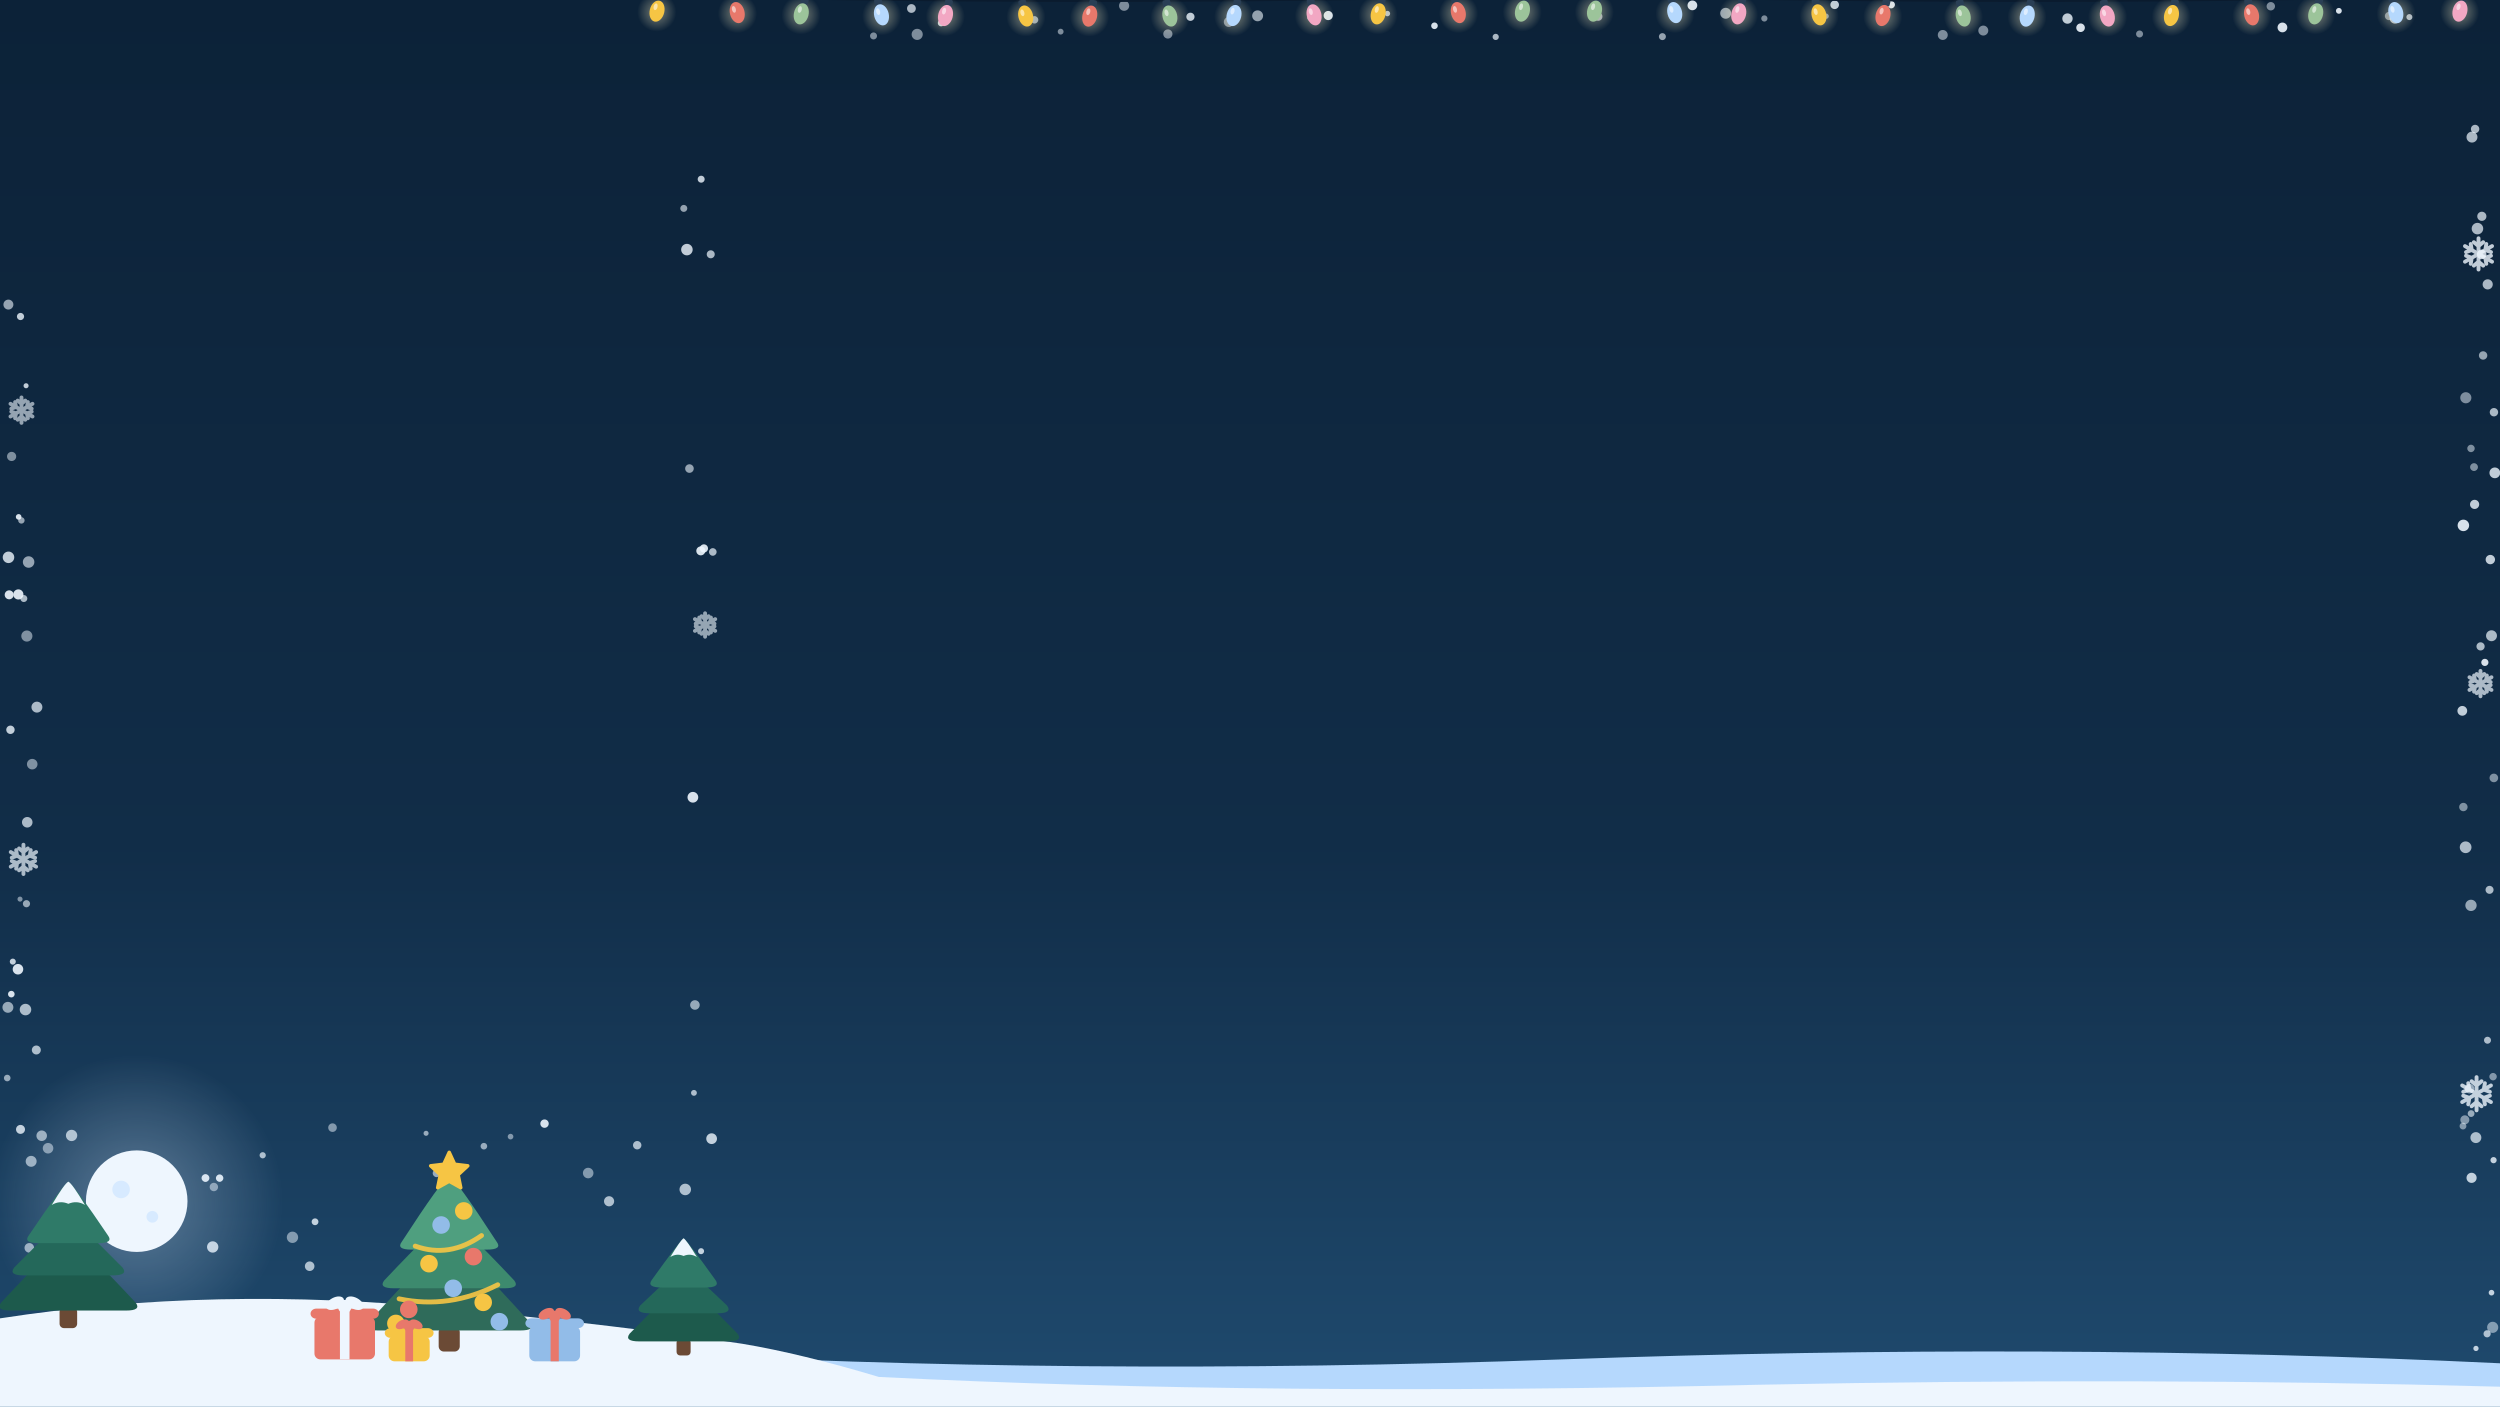
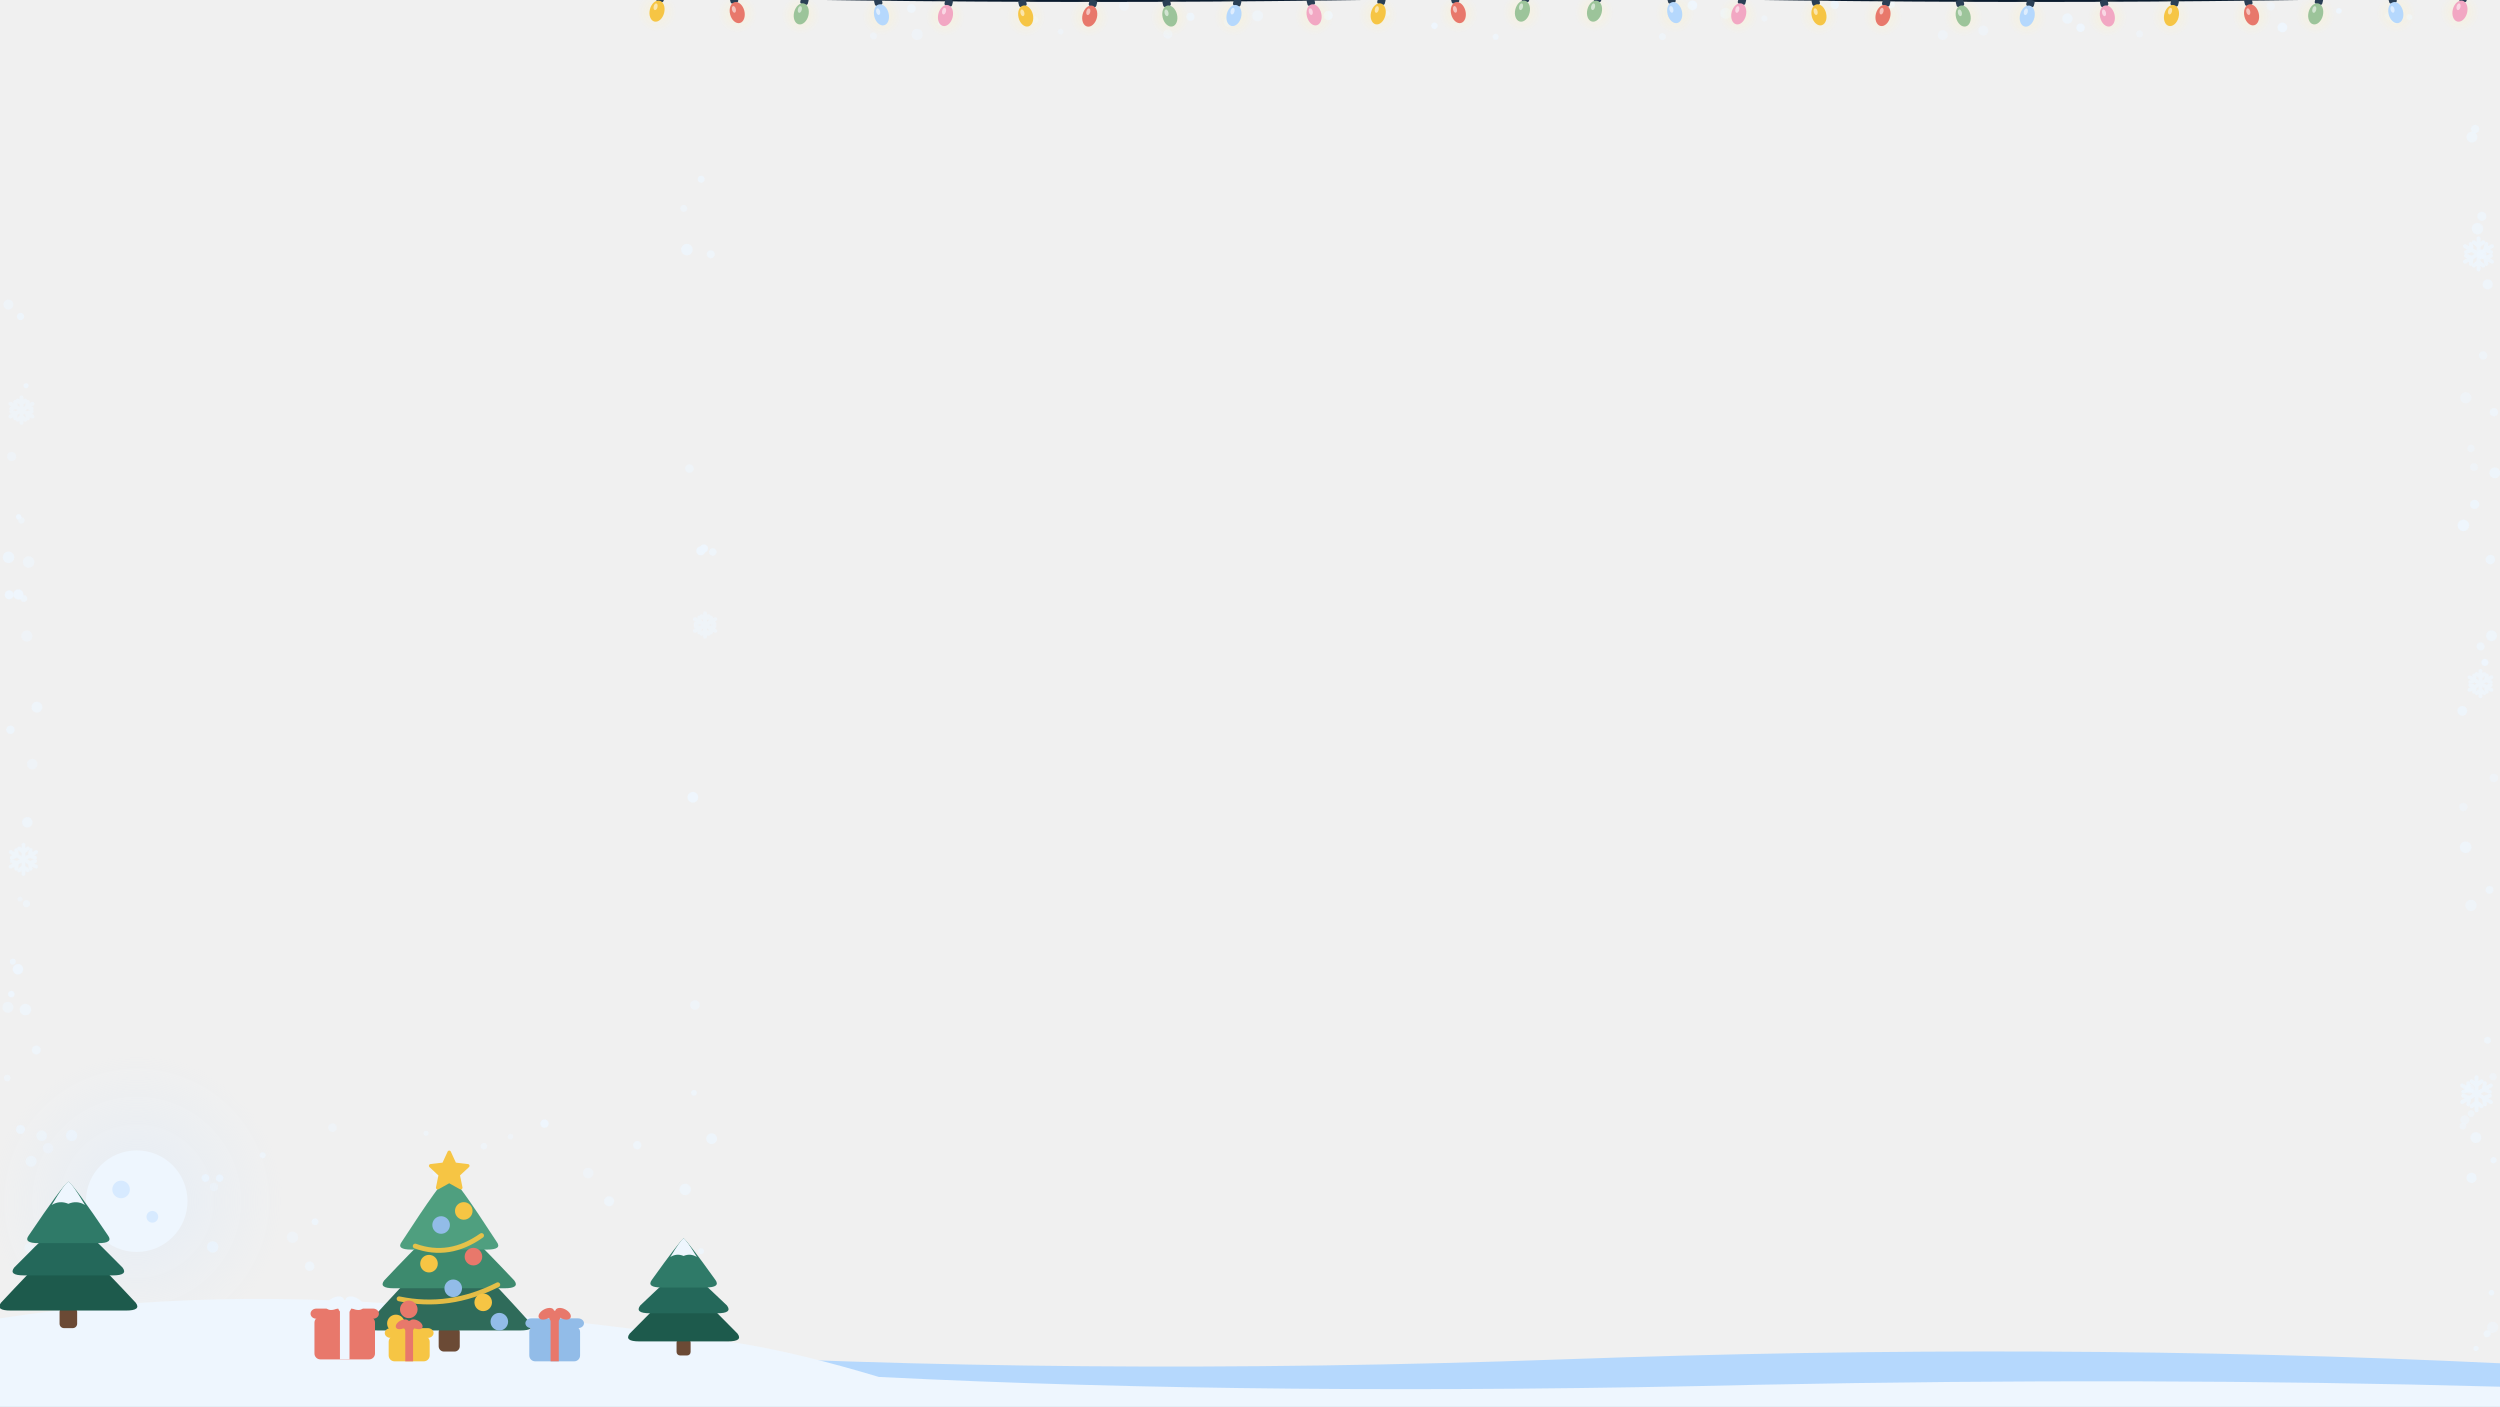
<svg xmlns="http://www.w3.org/2000/svg" width="2560" height="1440" viewBox="0 0 2560 1440">
  <defs>
-     <linearGradient id="sky" x1="0" y1="0" x2="0" y2="1">
-       <stop offset="0" stop-color="#0c2238" />
-       <stop offset="0.6" stop-color="#112d48" />
-       <stop offset="1" stop-color="#1f4a6e" />
-     </linearGradient>
    <radialGradient id="moon-glow" cx="0.5" cy="0.5" r="0.5">
      <stop offset="0" stop-color="#d7eaff" stop-opacity="0.35" />
      <stop offset="1" stop-color="#d7eaff" stop-opacity="0" />
    </radialGradient>
    <radialGradient id="bulb-glow" cx="0.5" cy="0.5" r="0.5">
      <stop offset="0" stop-color="#fff3c4" stop-opacity="0.45" />
      <stop offset="1" stop-color="#fff3c4" stop-opacity="0" />
    </radialGradient>
  </defs>
-   <rect width="2560" height="1440" fill="url(#sky)" />
  <g>
    <circle cx="2553.4" cy="1188" r="3.2" fill="#eef6fe" opacity="0.8" />
    <circle cx="7.4" cy="1103.9" r="3.4" fill="#eef6fe" opacity="0.6" />
    <circle cx="2541.2" cy="260.5" r="4.9" fill="#eef6fe" opacity="0.8" />
    <circle cx="33" cy="782.5" r="5.4" fill="#eef6fe" opacity="0.5" />
    <circle cx="2536.9" cy="234.1" r="5.9" fill="#eef6fe" opacity="0.7" />
    <circle cx="1806.7" cy="18.9" r="3.2" fill="#eef6fe" opacity="0.5" />
    <circle cx="2522.5" cy="826.4" r="4.3" fill="#eef6fe" opacity="0.5" />
    <circle cx="49.2" cy="1175.8" r="5.4" fill="#eef6fe" opacity="0.5" />
    <circle cx="2540.1" cy="661.9" r="4.2" fill="#eef6fe" opacity="0.7" />
    <circle cx="2522.1" cy="1153.1" r="3.5" fill="#eef6fe" opacity="0.5" />
    <circle cx="2549.3" cy="911.2" r="4.1" fill="#eef6fe" opacity="0.7" />
    <circle cx="1870" cy="16.6" r="2.7" fill="#eef6fe" opacity="0.5" />
    <circle cx="1989.4" cy="35.8" r="5.1" fill="#eef6fe" opacity="0.5" />
    <circle cx="2467.2" cy="17.5" r="3.1" fill="#eef6fe" opacity="0.7" />
    <circle cx="24.4" cy="612.9" r="3.6" fill="#eef6fe" opacity="0.7" />
    <circle cx="2544.5" cy="678.3" r="3.7" fill="#eef6fe" opacity="0.9" />
    <circle cx="2117.1" cy="19" r="5.3" fill="#eef6fe" opacity="0.8" />
    <circle cx="26.7" cy="395" r="2.6" fill="#eef6fe" opacity="0.8" />
    <circle cx="2524" cy="1146.7" r="4.6" fill="#eef6fe" opacity="0.5" />
    <circle cx="11.6" cy="1018" r="3.4" fill="#eef6fe" opacity="0.9" />
    <circle cx="8.7" cy="570.7" r="5.9" fill="#eef6fe" opacity="0.8" />
    <circle cx="1420.7" cy="13.9" r="2.8" fill="#eef6fe" opacity="0.7" />
    <circle cx="709.5" cy="816.4" r="5.5" fill="#eef6fe" opacity="0.9" />
    <circle cx="894.5" cy="36.8" r="3.6" fill="#eef6fe" opacity="0.5" />
    <circle cx="711.6" cy="1029.1" r="4.9" fill="#eef6fe" opacity="0.6" />
    <circle cx="2530.4" cy="1140.3" r="3.5" fill="#eef6fe" opacity="0.6" />
    <circle cx="219" cy="1215.5" r="4.3" fill="#eef6fe" opacity="0.5" />
    <circle cx="2546.8" cy="1365.8" r="3.7" fill="#eef6fe" opacity="0.7" />
    <circle cx="1636.6" cy="17" r="4.3" fill="#eef6fe" opacity="0.6" />
    <circle cx="2552.9" cy="1102.5" r="3.8" fill="#eef6fe" opacity="0.5" />
    <circle cx="933.3" cy="8.7" r="4.5" fill="#eef6fe" opacity="0.7" />
    <circle cx="2337.2" cy="28.1" r="5" fill="#eef6fe" opacity="0.9" />
    <circle cx="2552.5" cy="1359.2" r="5.7" fill="#eef6fe" opacity="0.5" />
    <circle cx="728.7" cy="1166" r="5.5" fill="#eef6fe" opacity="0.8" />
    <circle cx="2030.9" cy="31.3" r="5.1" fill="#eef6fe" opacity="0.5" />
    <circle cx="73.3" cy="1162.7" r="5.8" fill="#eef6fe" opacity="0.7" />
    <circle cx="1468.9" cy="26.4" r="3.4" fill="#eef6fe" opacity="0.9" />
    <circle cx="19.1" cy="529.3" r="2.9" fill="#eef6fe" opacity="0.9" />
    <circle cx="2553.7" cy="796.6" r="4.4" fill="#eef6fe" opacity="0.5" />
    <circle cx="9.4" cy="609.1" r="4.6" fill="#eef6fe" opacity="0.9" />
    <circle cx="1086.1" cy="32.4" r="3" fill="#eef6fe" opacity="0.5" />
    <circle cx="2535.4" cy="1380.8" r="2.7" fill="#eef6fe" opacity="0.8" />
    <circle cx="2525" cy="407.3" r="5.7" fill="#eef6fe" opacity="0.5" />
    <circle cx="2521.4" cy="727.9" r="5" fill="#eef6fe" opacity="0.8" />
    <circle cx="2535.3" cy="1164.9" r="5.6" fill="#eef6fe" opacity="0.7" />
    <circle cx="2446.3" cy="16.4" r="4.2" fill="#eef6fe" opacity="0.5" />
    <circle cx="963.7" cy="23.6" r="3.4" fill="#eef6fe" opacity="0.8" />
    <circle cx="1936.6" cy="4.8" r="3.8" fill="#eef6fe" opacity="0.9" />
    <circle cx="2531.3" cy="140.4" r="5.6" fill="#eef6fe" opacity="0.7" />
    <circle cx="1767.1" cy="13.6" r="5.6" fill="#eef6fe" opacity="0.6" />
    <circle cx="1151.1" cy="5.9" r="5.2" fill="#eef6fe" opacity="0.5" />
    <circle cx="2541.4" cy="221.5" r="4.7" fill="#eef6fe" opacity="0.7" />
    <circle cx="694.5" cy="1296.8" r="4.3" fill="#eef6fe" opacity="0.7" />
    <circle cx="2524.8" cy="867.6" r="6" fill="#eef6fe" opacity="0.7" />
    <circle cx="210.4" cy="1206.3" r="4" fill="#eef6fe" opacity="0.9" />
    <circle cx="2547.4" cy="291.2" r="5.2" fill="#eef6fe" opacity="0.7" />
    <circle cx="31.9" cy="1189.2" r="5.6" fill="#eef6fe" opacity="0.6" />
    <circle cx="2551.3" cy="651" r="5.6" fill="#eef6fe" opacity="0.7" />
    <circle cx="939.2" cy="35.2" r="5.7" fill="#eef6fe" opacity="0.5" />
    <circle cx="623.7" cy="1230.1" r="5.2" fill="#eef6fe" opacity="0.7" />
    <circle cx="1287.8" cy="16.2" r="5.6" fill="#eef6fe" opacity="0.6" />
    <circle cx="727.8" cy="260.4" r="4.1" fill="#eef6fe" opacity="0.7" />
    <circle cx="715.5" cy="1373.8" r="5.3" fill="#eef6fe" opacity="0.5" />
    <circle cx="459.6" cy="1290.9" r="3.3" fill="#eef6fe" opacity="0.8" />
    <circle cx="717.6" cy="564.1" r="4.6" fill="#eef6fe" opacity="0.9" />
    <circle cx="27.9" cy="842" r="5.4" fill="#eef6fe" opacity="0.7" />
    <circle cx="701.7" cy="1218" r="5.9" fill="#eef6fe" opacity="0.7" />
    <circle cx="37.8" cy="724.1" r="5.6" fill="#eef6fe" opacity="0.7" />
    <circle cx="37.2" cy="1075.2" r="4.6" fill="#eef6fe" opacity="0.7" />
    <circle cx="21.9" cy="532.9" r="3.3" fill="#eef6fe" opacity="0.6" />
    <circle cx="2452.5" cy="18.6" r="5.6" fill="#eef6fe" opacity="0.7" />
    <circle cx="447.1" cy="1201.4" r="4" fill="#eef6fe" opacity="0.6" />
    <circle cx="2530.3" cy="459.2" r="3.8" fill="#eef6fe" opacity="0.5" />
    <circle cx="602.3" cy="1201.2" r="5.4" fill="#eef6fe" opacity="0.5" />
    <circle cx="26.1" cy="1033.8" r="5.9" fill="#eef6fe" opacity="0.7" />
    <circle cx="522.8" cy="1163.9" r="2.9" fill="#eef6fe" opacity="0.5" />
    <circle cx="720.8" cy="561.6" r="4.2" fill="#eef6fe" opacity="0.9" />
    <circle cx="2550.1" cy="573" r="4.8" fill="#eef6fe" opacity="0.8" />
    <circle cx="2395" cy="11.1" r="3" fill="#eef6fe" opacity="0.9" />
    <circle cx="1531.6" cy="37.8" r="3.2" fill="#eef6fe" opacity="0.7" />
    <circle cx="703.4" cy="255.6" r="5.9" fill="#eef6fe" opacity="0.8" />
    <circle cx="27.5" cy="651.3" r="5.7" fill="#eef6fe" opacity="0.5" />
    <circle cx="2530.3" cy="927.1" r="5.8" fill="#eef6fe" opacity="0.6" />
    <circle cx="1195.9" cy="34.8" r="4.7" fill="#eef6fe" opacity="0.5" />
    <circle cx="718" cy="183.5" r="3.6" fill="#eef6fe" opacity="0.8" />
    <circle cx="299.5" cy="1267" r="5.8" fill="#eef6fe" opacity="0.5" />
    <circle cx="1360.1" cy="15.9" r="4.7" fill="#eef6fe" opacity="0.9" />
    <circle cx="1258.3" cy="22.5" r="5.1" fill="#eef6fe" opacity="0.5" />
    <circle cx="27.1" cy="925.4" r="3.7" fill="#eef6fe" opacity="0.6" />
    <circle cx="18.8" cy="608.7" r="5.2" fill="#eef6fe" opacity="0.9" />
    <circle cx="145.5" cy="1231.2" r="4.4" fill="#eef6fe" opacity="0.7" />
    <circle cx="1341.8" cy="18.2" r="3.2" fill="#eef6fe" opacity="0.7" />
    <circle cx="495.5" cy="1173.7" r="3.4" fill="#eef6fe" opacity="0.6" />
    <circle cx="42.7" cy="1163" r="5.4" fill="#eef6fe" opacity="0.6" />
    <circle cx="1733" cy="5.5" r="5" fill="#eef6fe" opacity="0.9" />
    <circle cx="1702.3" cy="37.5" r="3.6" fill="#eef6fe" opacity="0.6" />
    <circle cx="21" cy="1156.5" r="4.6" fill="#eef6fe" opacity="0.8" />
    <circle cx="29.3" cy="575.5" r="5.9" fill="#eef6fe" opacity="0.6" />
    <circle cx="11.9" cy="467.4" r="4.7" fill="#eef6fe" opacity="0.5" />
    <circle cx="710.6" cy="1119.1" r="3" fill="#eef6fe" opacity="0.7" />
    <circle cx="2528.8" cy="1114.8" r="4.9" fill="#eef6fe" opacity="0.6" />
    <circle cx="20.5" cy="920.7" r="2.6" fill="#eef6fe" opacity="0.5" />
    <circle cx="8.1" cy="1031.5" r="5.6" fill="#eef6fe" opacity="0.6" />
    <circle cx="2325.3" cy="6.4" r="4.3" fill="#eef6fe" opacity="0.5" />
    <circle cx="322.6" cy="1251.1" r="3.5" fill="#eef6fe" opacity="0.8" />
    <circle cx="700.2" cy="213.4" r="3.6" fill="#eef6fe" opacity="0.6" />
    <circle cx="1878.7" cy="4.9" r="4.4" fill="#eef6fe" opacity="0.8" />
    <circle cx="2530.9" cy="1206.1" r="5.2" fill="#eef6fe" opacity="0.8" />
    <circle cx="1219" cy="17.2" r="4.2" fill="#eef6fe" opacity="0.8" />
    <circle cx="436.3" cy="1160.5" r="2.6" fill="#eef6fe" opacity="0.6" />
    <circle cx="74.3" cy="1296.5" r="2.5" fill="#eef6fe" opacity="0.5" />
    <circle cx="2522.5" cy="538" r="5.9" fill="#eef6fe" opacity="0.9" />
    <circle cx="729.9" cy="565.2" r="3.9" fill="#eef6fe" opacity="0.7" />
    <circle cx="2542.7" cy="364" r="4.3" fill="#eef6fe" opacity="0.6" />
    <circle cx="1059.4" cy="20.3" r="3.8" fill="#eef6fe" opacity="0.6" />
    <circle cx="224.9" cy="1206.4" r="3.8" fill="#eef6fe" opacity="0.9" />
    <circle cx="557.6" cy="1150.6" r="4.3" fill="#eef6fe" opacity="0.9" />
    <circle cx="2130.5" cy="28.4" r="4.4" fill="#eef6fe" opacity="0.9" />
    <circle cx="2554.7" cy="484.2" r="5.5" fill="#eef6fe" opacity="0.8" />
    <circle cx="21" cy="324.1" r="3.7" fill="#eef6fe" opacity="0.8" />
    <circle cx="10.7" cy="747.3" r="4.3" fill="#eef6fe" opacity="0.8" />
    <circle cx="652.5" cy="1172.7" r="4.3" fill="#eef6fe" opacity="0.7" />
    <circle cx="2551.3" cy="1323.7" r="2.9" fill="#eef6fe" opacity="0.8" />
    <circle cx="2534.5" cy="132.1" r="4.3" fill="#eef6fe" opacity="0.7" />
    <circle cx="706" cy="479.8" r="4.4" fill="#eef6fe" opacity="0.6" />
    <circle cx="340.5" cy="1154.7" r="4.4" fill="#eef6fe" opacity="0.5" />
    <circle cx="717.9" cy="1281.2" r="3.1" fill="#eef6fe" opacity="0.8" />
    <circle cx="18.4" cy="992.5" r="5.4" fill="#eef6fe" opacity="0.9" />
    <circle cx="13.1" cy="984.7" r="3.1" fill="#eef6fe" opacity="0.8" />
    <circle cx="2534" cy="516.5" r="4.7" fill="#eef6fe" opacity="0.8" />
    <circle cx="30" cy="1277.8" r="4.9" fill="#eef6fe" opacity="0.6" />
    <circle cx="217.8" cy="1276.9" r="5.8" fill="#eef6fe" opacity="0.8" />
    <circle cx="2533.4" cy="478.3" r="4" fill="#eef6fe" opacity="0.5" />
    <circle cx="269" cy="1183" r="3.2" fill="#eef6fe" opacity="0.7" />
    <circle cx="2190.9" cy="34.8" r="3.6" fill="#eef6fe" opacity="0.5" />
    <circle cx="317.1" cy="1296.6" r="4.9" fill="#eef6fe" opacity="0.7" />
    <circle cx="8.6" cy="311.9" r="5.1" fill="#eef6fe" opacity="0.6" />
    <circle cx="2553.8" cy="422.1" r="4.3" fill="#eef6fe" opacity="0.7" />
    <circle cx="157.1" cy="1200" r="3.7" fill="#eef6fe" opacity="0.5" />
    <circle cx="2547.2" cy="1065.2" r="3.6" fill="#eef6fe" opacity="0.7" />
  </g>
  <g>
    <g stroke="#eef6fe" stroke-width="4" stroke-linecap="round" fill="none" opacity="0.8" transform="translate(2538 260)">
      <path d="M0 0 L0 -16 M-4.8 -12 L0 -8 L4.8 -12" transform="rotate(0)" />
      <path d="M0 0 L0 -16 M-4.8 -12 L0 -8 L4.8 -12" transform="rotate(60)" />
      <path d="M0 0 L0 -16 M-4.8 -12 L0 -8 L4.8 -12" transform="rotate(120)" />
      <path d="M0 0 L0 -16 M-4.8 -12 L0 -8 L4.8 -12" transform="rotate(180)" />
      <path d="M0 0 L0 -16 M-4.8 -12 L0 -8 L4.8 -12" transform="rotate(240)" />
      <path d="M0 0 L0 -16 M-4.8 -12 L0 -8 L4.8 -12" transform="rotate(300)" />
    </g>
    <g stroke="#eef6fe" stroke-width="4" stroke-linecap="round" fill="none" opacity="0.7" transform="translate(2540 700)">
      <path d="M0 0 L0 -13 M-3.9 -9.8 L0 -6.5 L3.9 -9.8" transform="rotate(0)" />
      <path d="M0 0 L0 -13 M-3.9 -9.8 L0 -6.5 L3.9 -9.8" transform="rotate(60)" />
      <path d="M0 0 L0 -13 M-3.9 -9.8 L0 -6.5 L3.9 -9.8" transform="rotate(120)" />
      <path d="M0 0 L0 -13 M-3.9 -9.8 L0 -6.5 L3.9 -9.8" transform="rotate(180)" />
      <path d="M0 0 L0 -13 M-3.9 -9.8 L0 -6.5 L3.9 -9.8" transform="rotate(240)" />
      <path d="M0 0 L0 -13 M-3.9 -9.8 L0 -6.5 L3.9 -9.8" transform="rotate(300)" />
    </g>
    <g stroke="#eef6fe" stroke-width="4" stroke-linecap="round" fill="none" opacity="0.8" transform="translate(2536 1120)">
      <path d="M0 0 L0 -17 M-5.1 -12.8 L0 -8.5 L5.1 -12.8" transform="rotate(0)" />
      <path d="M0 0 L0 -17 M-5.1 -12.8 L0 -8.5 L5.1 -12.8" transform="rotate(60)" />
      <path d="M0 0 L0 -17 M-5.1 -12.8 L0 -8.5 L5.1 -12.8" transform="rotate(120)" />
      <path d="M0 0 L0 -17 M-5.1 -12.8 L0 -8.5 L5.1 -12.8" transform="rotate(180)" />
      <path d="M0 0 L0 -17 M-5.1 -12.8 L0 -8.5 L5.1 -12.8" transform="rotate(240)" />
      <path d="M0 0 L0 -17 M-5.1 -12.8 L0 -8.5 L5.1 -12.8" transform="rotate(300)" />
    </g>
    <g stroke="#eef6fe" stroke-width="4" stroke-linecap="round" fill="none" opacity="0.6" transform="translate(22 420)">
      <path d="M0 0 L0 -13 M-3.9 -9.8 L0 -6.5 L3.9 -9.8" transform="rotate(0)" />
      <path d="M0 0 L0 -13 M-3.9 -9.8 L0 -6.5 L3.9 -9.8" transform="rotate(60)" />
      <path d="M0 0 L0 -13 M-3.9 -9.8 L0 -6.5 L3.9 -9.8" transform="rotate(120)" />
      <path d="M0 0 L0 -13 M-3.9 -9.8 L0 -6.5 L3.9 -9.8" transform="rotate(180)" />
      <path d="M0 0 L0 -13 M-3.9 -9.8 L0 -6.5 L3.9 -9.8" transform="rotate(240)" />
      <path d="M0 0 L0 -13 M-3.9 -9.8 L0 -6.5 L3.9 -9.8" transform="rotate(300)" />
    </g>
    <g stroke="#eef6fe" stroke-width="4" stroke-linecap="round" fill="none" opacity="0.7" transform="translate(24 880)">
      <path d="M0 0 L0 -15 M-4.5 -11.2 L0 -7.5 L4.5 -11.2" transform="rotate(0)" />
      <path d="M0 0 L0 -15 M-4.5 -11.2 L0 -7.5 L4.5 -11.2" transform="rotate(60)" />
      <path d="M0 0 L0 -15 M-4.5 -11.2 L0 -7.5 L4.5 -11.2" transform="rotate(120)" />
      <path d="M0 0 L0 -15 M-4.5 -11.2 L0 -7.5 L4.5 -11.2" transform="rotate(180)" />
      <path d="M0 0 L0 -15 M-4.5 -11.2 L0 -7.5 L4.5 -11.2" transform="rotate(240)" />
      <path d="M0 0 L0 -15 M-4.5 -11.2 L0 -7.5 L4.5 -11.2" transform="rotate(300)" />
    </g>
    <g stroke="#eef6fe" stroke-width="4" stroke-linecap="round" fill="none" opacity="0.6" transform="translate(722 640)">
      <path d="M0 0 L0 -12 M-3.6 -9 L0 -6 L3.6 -9" transform="rotate(0)" />
      <path d="M0 0 L0 -12 M-3.6 -9 L0 -6 L3.6 -9" transform="rotate(60)" />
      <path d="M0 0 L0 -12 M-3.6 -9 L0 -6 L3.6 -9" transform="rotate(120)" />
      <path d="M0 0 L0 -12 M-3.6 -9 L0 -6 L3.6 -9" transform="rotate(180)" />
      <path d="M0 0 L0 -12 M-3.6 -9 L0 -6 L3.6 -9" transform="rotate(240)" />
      <path d="M0 0 L0 -12 M-3.6 -9 L0 -6 L3.6 -9" transform="rotate(300)" />
    </g>
  </g>
  <g>
    <path d="M640 -6 Q1120 6 1600 -6" fill="none" stroke="#0a1b2e" stroke-width="4" stroke-linecap="round" />
    <g transform="translate(676.9 -5.1) rotate(14)">
      <circle cx="0" cy="18" r="20" fill="url(#bulb-glow)" />
      <rect x="-4" y="0" width="8" height="7" rx="2" fill="#2a3f55" />
      <ellipse cx="0" cy="17" rx="7.5" ry="11" fill="#f6c544" />
      <ellipse cx="-2.5" cy="13" rx="2" ry="3.5" fill="#ffffff" opacity="0.55" />
    </g>
    <g transform="translate(750.8 -3.6) rotate(-14)">
      <circle cx="0" cy="18" r="20" fill="url(#bulb-glow)" />
      <rect x="-4" y="0" width="8" height="7" rx="2" fill="#2a3f55" />
      <ellipse cx="0" cy="17" rx="7.5" ry="11" fill="#e8786b" />
      <ellipse cx="-2.5" cy="13" rx="2" ry="3.5" fill="#ffffff" opacity="0.55" />
    </g>
    <g transform="translate(824.6 -2.3) rotate(14)">
      <circle cx="0" cy="18" r="20" fill="url(#bulb-glow)" />
      <rect x="-4" y="0" width="8" height="7" rx="2" fill="#2a3f55" />
      <ellipse cx="0" cy="17" rx="7.5" ry="11" fill="#9cc49a" />
      <ellipse cx="-2.5" cy="13" rx="2" ry="3.5" fill="#ffffff" opacity="0.55" />
    </g>
    <g transform="translate(898.5 -1.3) rotate(-14)">
      <circle cx="0" cy="18" r="20" fill="url(#bulb-glow)" />
      <rect x="-4" y="0" width="8" height="7" rx="2" fill="#2a3f55" />
      <ellipse cx="0" cy="17" rx="7.5" ry="11" fill="#b5d8fd" />
      <ellipse cx="-2.5" cy="13" rx="2" ry="3.5" fill="#ffffff" opacity="0.55" />
    </g>
    <g transform="translate(972.3 -0.6) rotate(14)">
      <circle cx="0" cy="18" r="20" fill="url(#bulb-glow)" />
      <rect x="-4" y="0" width="8" height="7" rx="2" fill="#2a3f55" />
      <ellipse cx="0" cy="17" rx="7.5" ry="11" fill="#f2a7c3" />
      <ellipse cx="-2.5" cy="13" rx="2" ry="3.5" fill="#ffffff" opacity="0.55" />
    </g>
    <g transform="translate(1046.2 -0.1) rotate(-14)">
      <circle cx="0" cy="18" r="20" fill="url(#bulb-glow)" />
      <rect x="-4" y="0" width="8" height="7" rx="2" fill="#2a3f55" />
      <ellipse cx="0" cy="17" rx="7.5" ry="11" fill="#f6c544" />
      <ellipse cx="-2.5" cy="13" rx="2" ry="3.5" fill="#ffffff" opacity="0.55" />
    </g>
    <g transform="translate(1120 0) rotate(14)">
      <circle cx="0" cy="18" r="20" fill="url(#bulb-glow)" />
      <rect x="-4" y="0" width="8" height="7" rx="2" fill="#2a3f55" />
      <ellipse cx="0" cy="17" rx="7.5" ry="11" fill="#e8786b" />
      <ellipse cx="-2.5" cy="13" rx="2" ry="3.5" fill="#ffffff" opacity="0.55" />
    </g>
    <g transform="translate(1193.8 -0.1) rotate(-14)">
      <circle cx="0" cy="18" r="20" fill="url(#bulb-glow)" />
      <rect x="-4" y="0" width="8" height="7" rx="2" fill="#2a3f55" />
      <ellipse cx="0" cy="17" rx="7.5" ry="11" fill="#9cc49a" />
      <ellipse cx="-2.5" cy="13" rx="2" ry="3.5" fill="#ffffff" opacity="0.55" />
    </g>
    <g transform="translate(1267.7 -0.6) rotate(14)">
      <circle cx="0" cy="18" r="20" fill="url(#bulb-glow)" />
      <rect x="-4" y="0" width="8" height="7" rx="2" fill="#2a3f55" />
      <ellipse cx="0" cy="17" rx="7.5" ry="11" fill="#b5d8fd" />
      <ellipse cx="-2.5" cy="13" rx="2" ry="3.5" fill="#ffffff" opacity="0.55" />
    </g>
    <g transform="translate(1341.5 -1.3) rotate(-14)">
      <circle cx="0" cy="18" r="20" fill="url(#bulb-glow)" />
      <rect x="-4" y="0" width="8" height="7" rx="2" fill="#2a3f55" />
      <ellipse cx="0" cy="17" rx="7.5" ry="11" fill="#f2a7c3" />
      <ellipse cx="-2.5" cy="13" rx="2" ry="3.5" fill="#ffffff" opacity="0.55" />
    </g>
    <g transform="translate(1415.4 -2.3) rotate(14)">
      <circle cx="0" cy="18" r="20" fill="url(#bulb-glow)" />
      <rect x="-4" y="0" width="8" height="7" rx="2" fill="#2a3f55" />
      <ellipse cx="0" cy="17" rx="7.5" ry="11" fill="#f6c544" />
      <ellipse cx="-2.5" cy="13" rx="2" ry="3.5" fill="#ffffff" opacity="0.55" />
    </g>
    <g transform="translate(1489.2 -3.6) rotate(-14)">
      <circle cx="0" cy="18" r="20" fill="url(#bulb-glow)" />
      <rect x="-4" y="0" width="8" height="7" rx="2" fill="#2a3f55" />
      <ellipse cx="0" cy="17" rx="7.5" ry="11" fill="#e8786b" />
      <ellipse cx="-2.5" cy="13" rx="2" ry="3.5" fill="#ffffff" opacity="0.55" />
    </g>
    <g transform="translate(1563.1 -5.1) rotate(14)">
      <circle cx="0" cy="18" r="20" fill="url(#bulb-glow)" />
      <rect x="-4" y="0" width="8" height="7" rx="2" fill="#2a3f55" />
      <ellipse cx="0" cy="17" rx="7.5" ry="11" fill="#9cc49a" />
      <ellipse cx="-2.5" cy="13" rx="2" ry="3.5" fill="#ffffff" opacity="0.55" />
    </g>
    <path d="M1600 -6 Q2080 6 2560 -6" fill="none" stroke="#0a1b2e" stroke-width="4" stroke-linecap="round" />
    <g transform="translate(1636.9 -5.1) rotate(14)">
      <circle cx="0" cy="18" r="20" fill="url(#bulb-glow)" />
      <rect x="-4" y="0" width="8" height="7" rx="2" fill="#2a3f55" />
      <ellipse cx="0" cy="17" rx="7.5" ry="11" fill="#9cc49a" />
      <ellipse cx="-2.5" cy="13" rx="2" ry="3.5" fill="#ffffff" opacity="0.55" />
    </g>
    <g transform="translate(1710.8 -3.6) rotate(-14)">
      <circle cx="0" cy="18" r="20" fill="url(#bulb-glow)" />
      <rect x="-4" y="0" width="8" height="7" rx="2" fill="#2a3f55" />
      <ellipse cx="0" cy="17" rx="7.5" ry="11" fill="#b5d8fd" />
      <ellipse cx="-2.5" cy="13" rx="2" ry="3.5" fill="#ffffff" opacity="0.55" />
    </g>
    <g transform="translate(1784.6 -2.3) rotate(14)">
      <circle cx="0" cy="18" r="20" fill="url(#bulb-glow)" />
      <rect x="-4" y="0" width="8" height="7" rx="2" fill="#2a3f55" />
      <ellipse cx="0" cy="17" rx="7.5" ry="11" fill="#f2a7c3" />
      <ellipse cx="-2.5" cy="13" rx="2" ry="3.5" fill="#ffffff" opacity="0.55" />
    </g>
    <g transform="translate(1858.5 -1.3) rotate(-14)">
      <circle cx="0" cy="18" r="20" fill="url(#bulb-glow)" />
      <rect x="-4" y="0" width="8" height="7" rx="2" fill="#2a3f55" />
      <ellipse cx="0" cy="17" rx="7.5" ry="11" fill="#f6c544" />
      <ellipse cx="-2.5" cy="13" rx="2" ry="3.5" fill="#ffffff" opacity="0.55" />
    </g>
    <g transform="translate(1932.3 -0.6) rotate(14)">
      <circle cx="0" cy="18" r="20" fill="url(#bulb-glow)" />
      <rect x="-4" y="0" width="8" height="7" rx="2" fill="#2a3f55" />
      <ellipse cx="0" cy="17" rx="7.5" ry="11" fill="#e8786b" />
      <ellipse cx="-2.5" cy="13" rx="2" ry="3.5" fill="#ffffff" opacity="0.55" />
    </g>
    <g transform="translate(2006.2 -0.1) rotate(-14)">
      <circle cx="0" cy="18" r="20" fill="url(#bulb-glow)" />
      <rect x="-4" y="0" width="8" height="7" rx="2" fill="#2a3f55" />
      <ellipse cx="0" cy="17" rx="7.5" ry="11" fill="#9cc49a" />
      <ellipse cx="-2.5" cy="13" rx="2" ry="3.5" fill="#ffffff" opacity="0.55" />
    </g>
    <g transform="translate(2080 0) rotate(14)">
      <circle cx="0" cy="18" r="20" fill="url(#bulb-glow)" />
      <rect x="-4" y="0" width="8" height="7" rx="2" fill="#2a3f55" />
      <ellipse cx="0" cy="17" rx="7.5" ry="11" fill="#b5d8fd" />
      <ellipse cx="-2.5" cy="13" rx="2" ry="3.5" fill="#ffffff" opacity="0.55" />
    </g>
    <g transform="translate(2153.8 -0.1) rotate(-14)">
      <circle cx="0" cy="18" r="20" fill="url(#bulb-glow)" />
      <rect x="-4" y="0" width="8" height="7" rx="2" fill="#2a3f55" />
      <ellipse cx="0" cy="17" rx="7.5" ry="11" fill="#f2a7c3" />
      <ellipse cx="-2.5" cy="13" rx="2" ry="3.5" fill="#ffffff" opacity="0.55" />
    </g>
    <g transform="translate(2227.7 -0.6) rotate(14)">
      <circle cx="0" cy="18" r="20" fill="url(#bulb-glow)" />
      <rect x="-4" y="0" width="8" height="7" rx="2" fill="#2a3f55" />
      <ellipse cx="0" cy="17" rx="7.5" ry="11" fill="#f6c544" />
      <ellipse cx="-2.5" cy="13" rx="2" ry="3.5" fill="#ffffff" opacity="0.55" />
    </g>
    <g transform="translate(2301.5 -1.3) rotate(-14)">
      <circle cx="0" cy="18" r="20" fill="url(#bulb-glow)" />
      <rect x="-4" y="0" width="8" height="7" rx="2" fill="#2a3f55" />
      <ellipse cx="0" cy="17" rx="7.5" ry="11" fill="#e8786b" />
      <ellipse cx="-2.5" cy="13" rx="2" ry="3.5" fill="#ffffff" opacity="0.55" />
    </g>
    <g transform="translate(2375.4 -2.3) rotate(14)">
      <circle cx="0" cy="18" r="20" fill="url(#bulb-glow)" />
      <rect x="-4" y="0" width="8" height="7" rx="2" fill="#2a3f55" />
      <ellipse cx="0" cy="17" rx="7.5" ry="11" fill="#9cc49a" />
      <ellipse cx="-2.5" cy="13" rx="2" ry="3.5" fill="#ffffff" opacity="0.55" />
    </g>
    <g transform="translate(2449.2 -3.6) rotate(-14)">
      <circle cx="0" cy="18" r="20" fill="url(#bulb-glow)" />
      <rect x="-4" y="0" width="8" height="7" rx="2" fill="#2a3f55" />
      <ellipse cx="0" cy="17" rx="7.5" ry="11" fill="#b5d8fd" />
      <ellipse cx="-2.5" cy="13" rx="2" ry="3.5" fill="#ffffff" opacity="0.55" />
    </g>
    <g transform="translate(2523.1 -5.1) rotate(14)">
      <circle cx="0" cy="18" r="20" fill="url(#bulb-glow)" />
      <rect x="-4" y="0" width="8" height="7" rx="2" fill="#2a3f55" />
      <ellipse cx="0" cy="17" rx="7.5" ry="11" fill="#f2a7c3" />
      <ellipse cx="-2.5" cy="13" rx="2" ry="3.5" fill="#ffffff" opacity="0.55" />
    </g>
  </g>
  <g>
    <circle cx="140" cy="1230" r="150" fill="url(#moon-glow)" />
    <circle cx="140" cy="1230" r="52" fill="#eef6fe" />
    <circle cx="124" cy="1218" r="9" fill="#d7eaff" />
    <circle cx="156" cy="1246" r="6" fill="#d7eaff" />
    <path d="M0 1440 L0 1392 Q300 1360 640 1384 Q1100 1410 1600 1392 Q2100 1374 2560 1396 L2560 1440 Z" fill="#b5d8fd" />
    <path d="M0 1440 L0 1350 Q220 1316 460 1340 Q640 1358 760 1376 Q820 1386 900 1410 Q1300 1430 1800 1418 Q2200 1410 2560 1420 L2560 1440 Z" fill="#eef6fe" />
    <rect x="61" y="1339" width="18" height="21" rx="4.5" fill="#6b4a35" />
    <path d="M70 1267 Q80.3 1271 139 1334 Q145 1342 129 1342 L11 1342 Q-5 1342 1 1334 Q59.6 1271 70 1267 Z" fill="#1d5a4c" />
    <path d="M70 1267 Q76.9 1269 99 1295.5 Q85.2 1289.5 70 1294 Q54.8 1289.5 41 1295.5 Q63.1 1269 70 1267 Z" fill="#eef6fe" />
    <path d="M70 1246 Q78.3 1250 125.5 1298 Q131.5 1306 115.5 1306 L24.5 1306 Q8.5 1306 14.5 1298 Q61.7 1250 70 1246 Z" fill="#24685a" />
    <path d="M70 1246 Q75.5 1248 93.3 1268.8 Q82.2 1264 70 1267.6 Q57.8 1264 46.7 1268.8 Q64.5 1248 70 1246 Z" fill="#eef6fe" />
    <path d="M70 1210 Q76.1 1214 110.5 1265 Q116.5 1273 100.5 1273 L39.5 1273 Q23.5 1273 29.5 1265 Q63.9 1214 70 1210 Z" fill="#2f7a68" />
    <path d="M70 1210 Q74 1212 87 1233.9 Q78.9 1228.9 70 1232.7 Q61.1 1228.9 53 1233.9 Q66 1212 70 1210 Z" fill="#eef6fe" />
    <rect x="692.8" y="1371.2" width="14.4" height="16.8" rx="3.6" fill="#6b4a35" />
    <path d="M700 1313.6 Q708.3 1317.6 755.2 1365.6 Q761.2 1373.6 745.2 1373.6 L654.8 1373.6 Q638.8 1373.6 644.8 1365.6 Q691.7 1317.6 700 1313.6 Z" fill="#1d5a4c" />
    <path d="M700 1313.6 Q705.5 1315.6 723.2 1336.4 Q712.1 1331.6 700 1335.2 Q687.9 1331.6 676.8 1336.4 Q694.5 1315.6 700 1313.6 Z" fill="#eef6fe" />
    <path d="M700 1296.8 Q706.7 1300.8 744.4 1336.8 Q750.4 1344.8 734.4 1344.8 L665.6 1344.8 Q649.6 1344.8 655.6 1336.8 Q693.3 1300.8 700 1296.8 Z" fill="#24685a" />
    <path d="M700 1296.8 Q704.4 1298.8 718.6 1315 Q709.8 1311.2 700 1314.1 Q690.2 1311.2 681.4 1315 Q695.6 1298.8 700 1296.8 Z" fill="#eef6fe" />
    <path d="M700 1268 Q704.9 1272 732.4 1310.4 Q738.4 1318.4 722.4 1318.4 L677.6 1318.4 Q661.6 1318.4 667.6 1310.4 Q695.1 1272 700 1268 Z" fill="#2f7a68" />
    <path d="M700 1268 Q703.2 1270 713.6 1287.2 Q707.1 1283.1 700 1286.1 Q692.9 1283.1 686.4 1287.2 Q696.8 1270 700 1268 Z" fill="#eef6fe" />
    <rect x="449.2" y="1358.8" width="21.6" height="25.2" rx="5.4" fill="#6b4a35" />
    <path d="M460 1272.4 Q472.4 1276.4 542.8 1354.4 Q548.8 1362.4 532.8 1362.4 L387.2 1362.4 Q371.2 1362.4 377.2 1354.4 Q447.6 1276.4 460 1272.4 Z" fill="#2f6b5a" />
    <path d="M460 1247.2 Q470 1251.2 526.6 1311.2 Q532.6 1319.2 516.6 1319.2 L403.4 1319.2 Q387.4 1319.2 393.4 1311.2 Q450 1251.2 460 1247.2 Z" fill="#3d8a6e" />
    <path d="M460 1204 Q467.3 1208 508.6 1271.6 Q514.6 1279.6 498.6 1279.6 L421.4 1279.6 Q405.4 1279.6 411.4 1271.6 Q452.7 1208 460 1204 Z" fill="#4f9f7f" />
    <path d="M408.7 1330 Q460 1340.8 509.7 1315.6" fill="none" stroke="#f6c544" stroke-width="5" stroke-linecap="round" opacity="0.9" />
    <path d="M425.2 1276 Q460 1288.6 493.1 1265.2" fill="none" stroke="#f6c544" stroke-width="5" stroke-linecap="round" opacity="0.9" />
    <circle cx="418.6" cy="1340.8" r="9" fill="#e8786b" />
    <circle cx="494.8" cy="1333.6" r="9" fill="#f6c544" />
    <circle cx="464.1" cy="1319.2" r="9" fill="#92bce8" />
    <circle cx="439.3" cy="1294" r="9" fill="#f6c544" />
    <circle cx="484.8" cy="1286.8" r="9" fill="#e8786b" />
    <circle cx="451.7" cy="1254.4" r="9" fill="#92bce8" />
    <circle cx="474.9" cy="1240" r="9" fill="#f6c544" />
    <circle cx="511.3" cy="1353.4" r="9" fill="#92bce8" />
    <circle cx="405.4" cy="1355.2" r="9" fill="#f6c544" />
    <polygon points="460,1180 465.6,1192.2 479,1193.8 469.1,1203 471.8,1216.2 460,1209.6 448.2,1216.2 450.9,1203 441,1193.8 454.4,1192.2" fill="#f6c544" stroke="#f6c544" stroke-width="3.6" stroke-linejoin="round" />
    <rect x="322" y="1348.4" width="62" height="43.6" rx="6" fill="#e8786b" />
    <rect x="318" y="1340" width="70" height="10.4" rx="6" fill="#e8786b" />
    <rect x="348.1" y="1340" width="9.8" height="52" fill="#eef6fe" />
    <ellipse cx="343" cy="1334.5" rx="10" ry="5.8" fill="#eef6fe" transform="rotate(-28 343 1334.5)" />
    <ellipse cx="363" cy="1334.5" rx="10" ry="5.8" fill="#eef6fe" transform="rotate(28 363 1334.5)" />
    <circle cx="353" cy="1338" r="6.9" fill="#eef6fe" />
    <rect x="542" y="1358" width="52" height="36" rx="6" fill="#92bce8" />
    <rect x="538" y="1350" width="60" height="10" rx="6" fill="#92bce8" />
    <rect x="563.8" y="1350" width="8.4" height="44" fill="#e8786b" />
    <ellipse cx="559.4" cy="1345.3" rx="8.6" ry="5" fill="#e8786b" transform="rotate(-28 559.4 1345.3)" />
    <ellipse cx="576.6" cy="1345.3" rx="8.6" ry="5" fill="#e8786b" transform="rotate(28 576.6 1345.3)" />
    <circle cx="568" cy="1348" r="5.9" fill="#e8786b" />
    <rect x="398" y="1368" width="42" height="26" rx="6" fill="#f6c544" />
    <rect x="394" y="1360" width="50" height="10" rx="6" fill="#f6c544" />
    <rect x="415" y="1360" width="8" height="34" fill="#e8786b" />
    <ellipse cx="411.9" cy="1356.1" rx="7.2" ry="4.2" fill="#e8786b" transform="rotate(-28 411.9 1356.1)" />
    <ellipse cx="426.1" cy="1356.1" rx="7.2" ry="4.2" fill="#e8786b" transform="rotate(28 426.1 1356.1)" />
    <circle cx="419" cy="1358" r="5.6" fill="#e8786b" />
  </g>
</svg>
